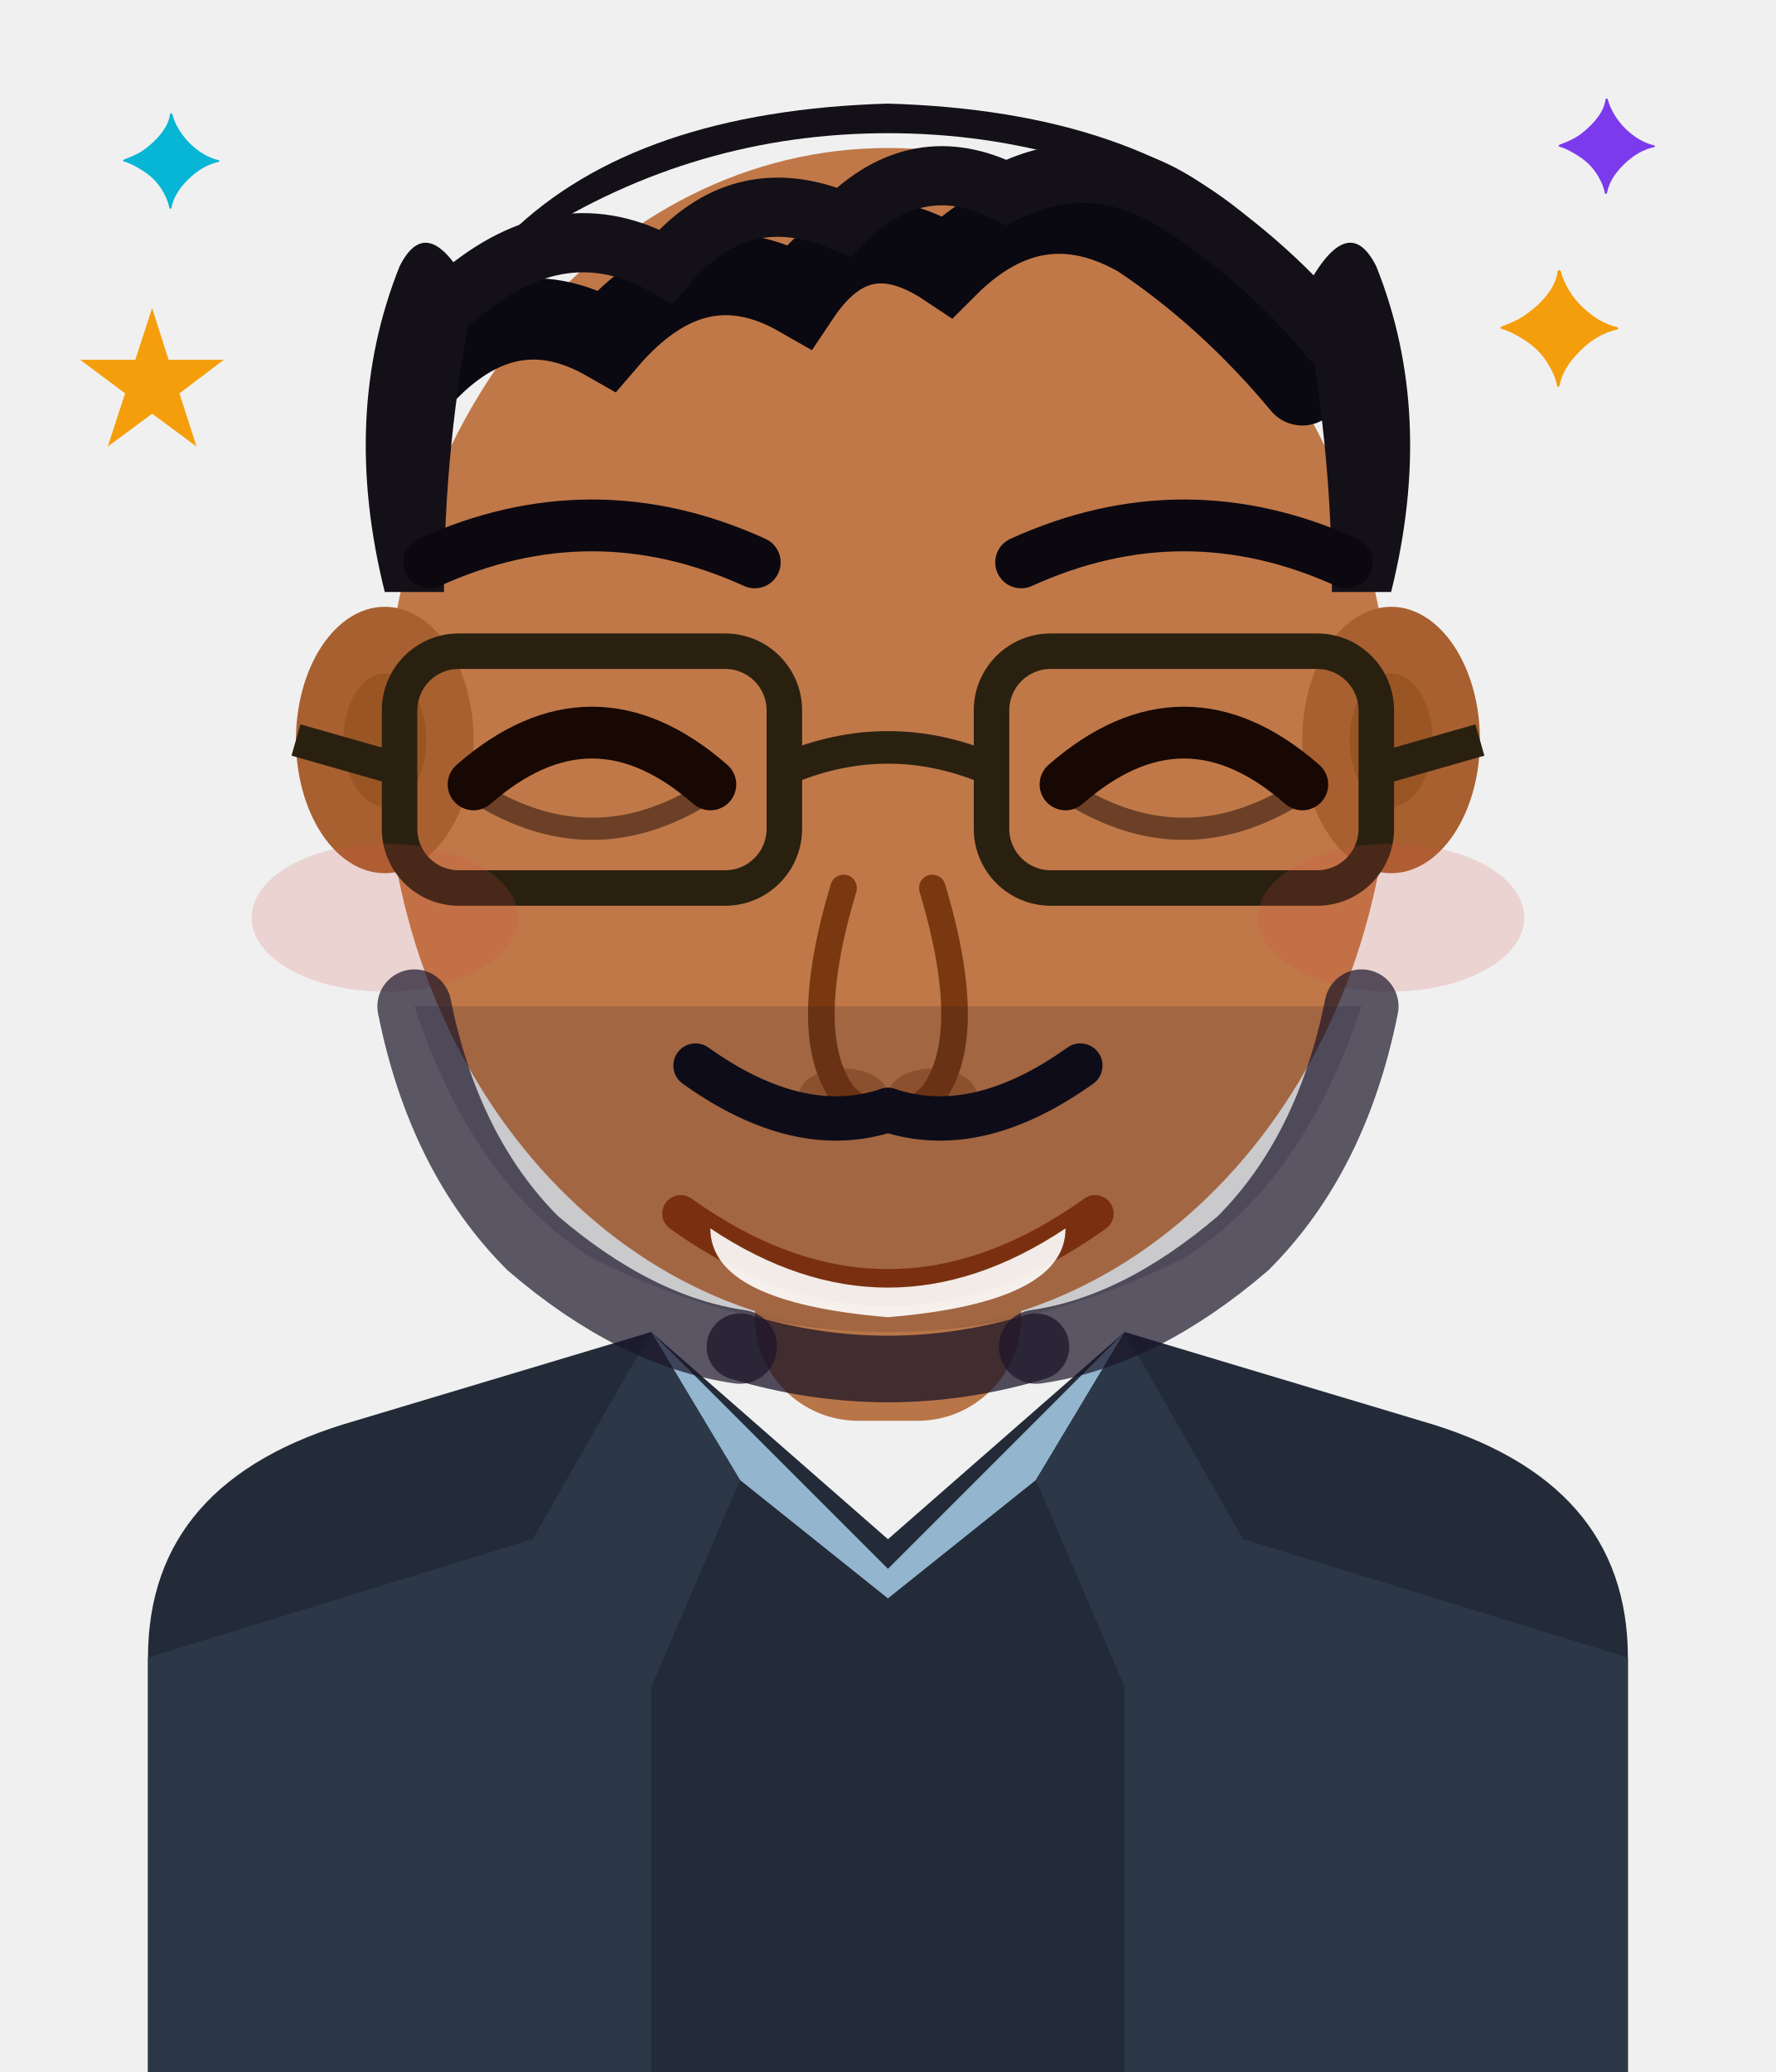
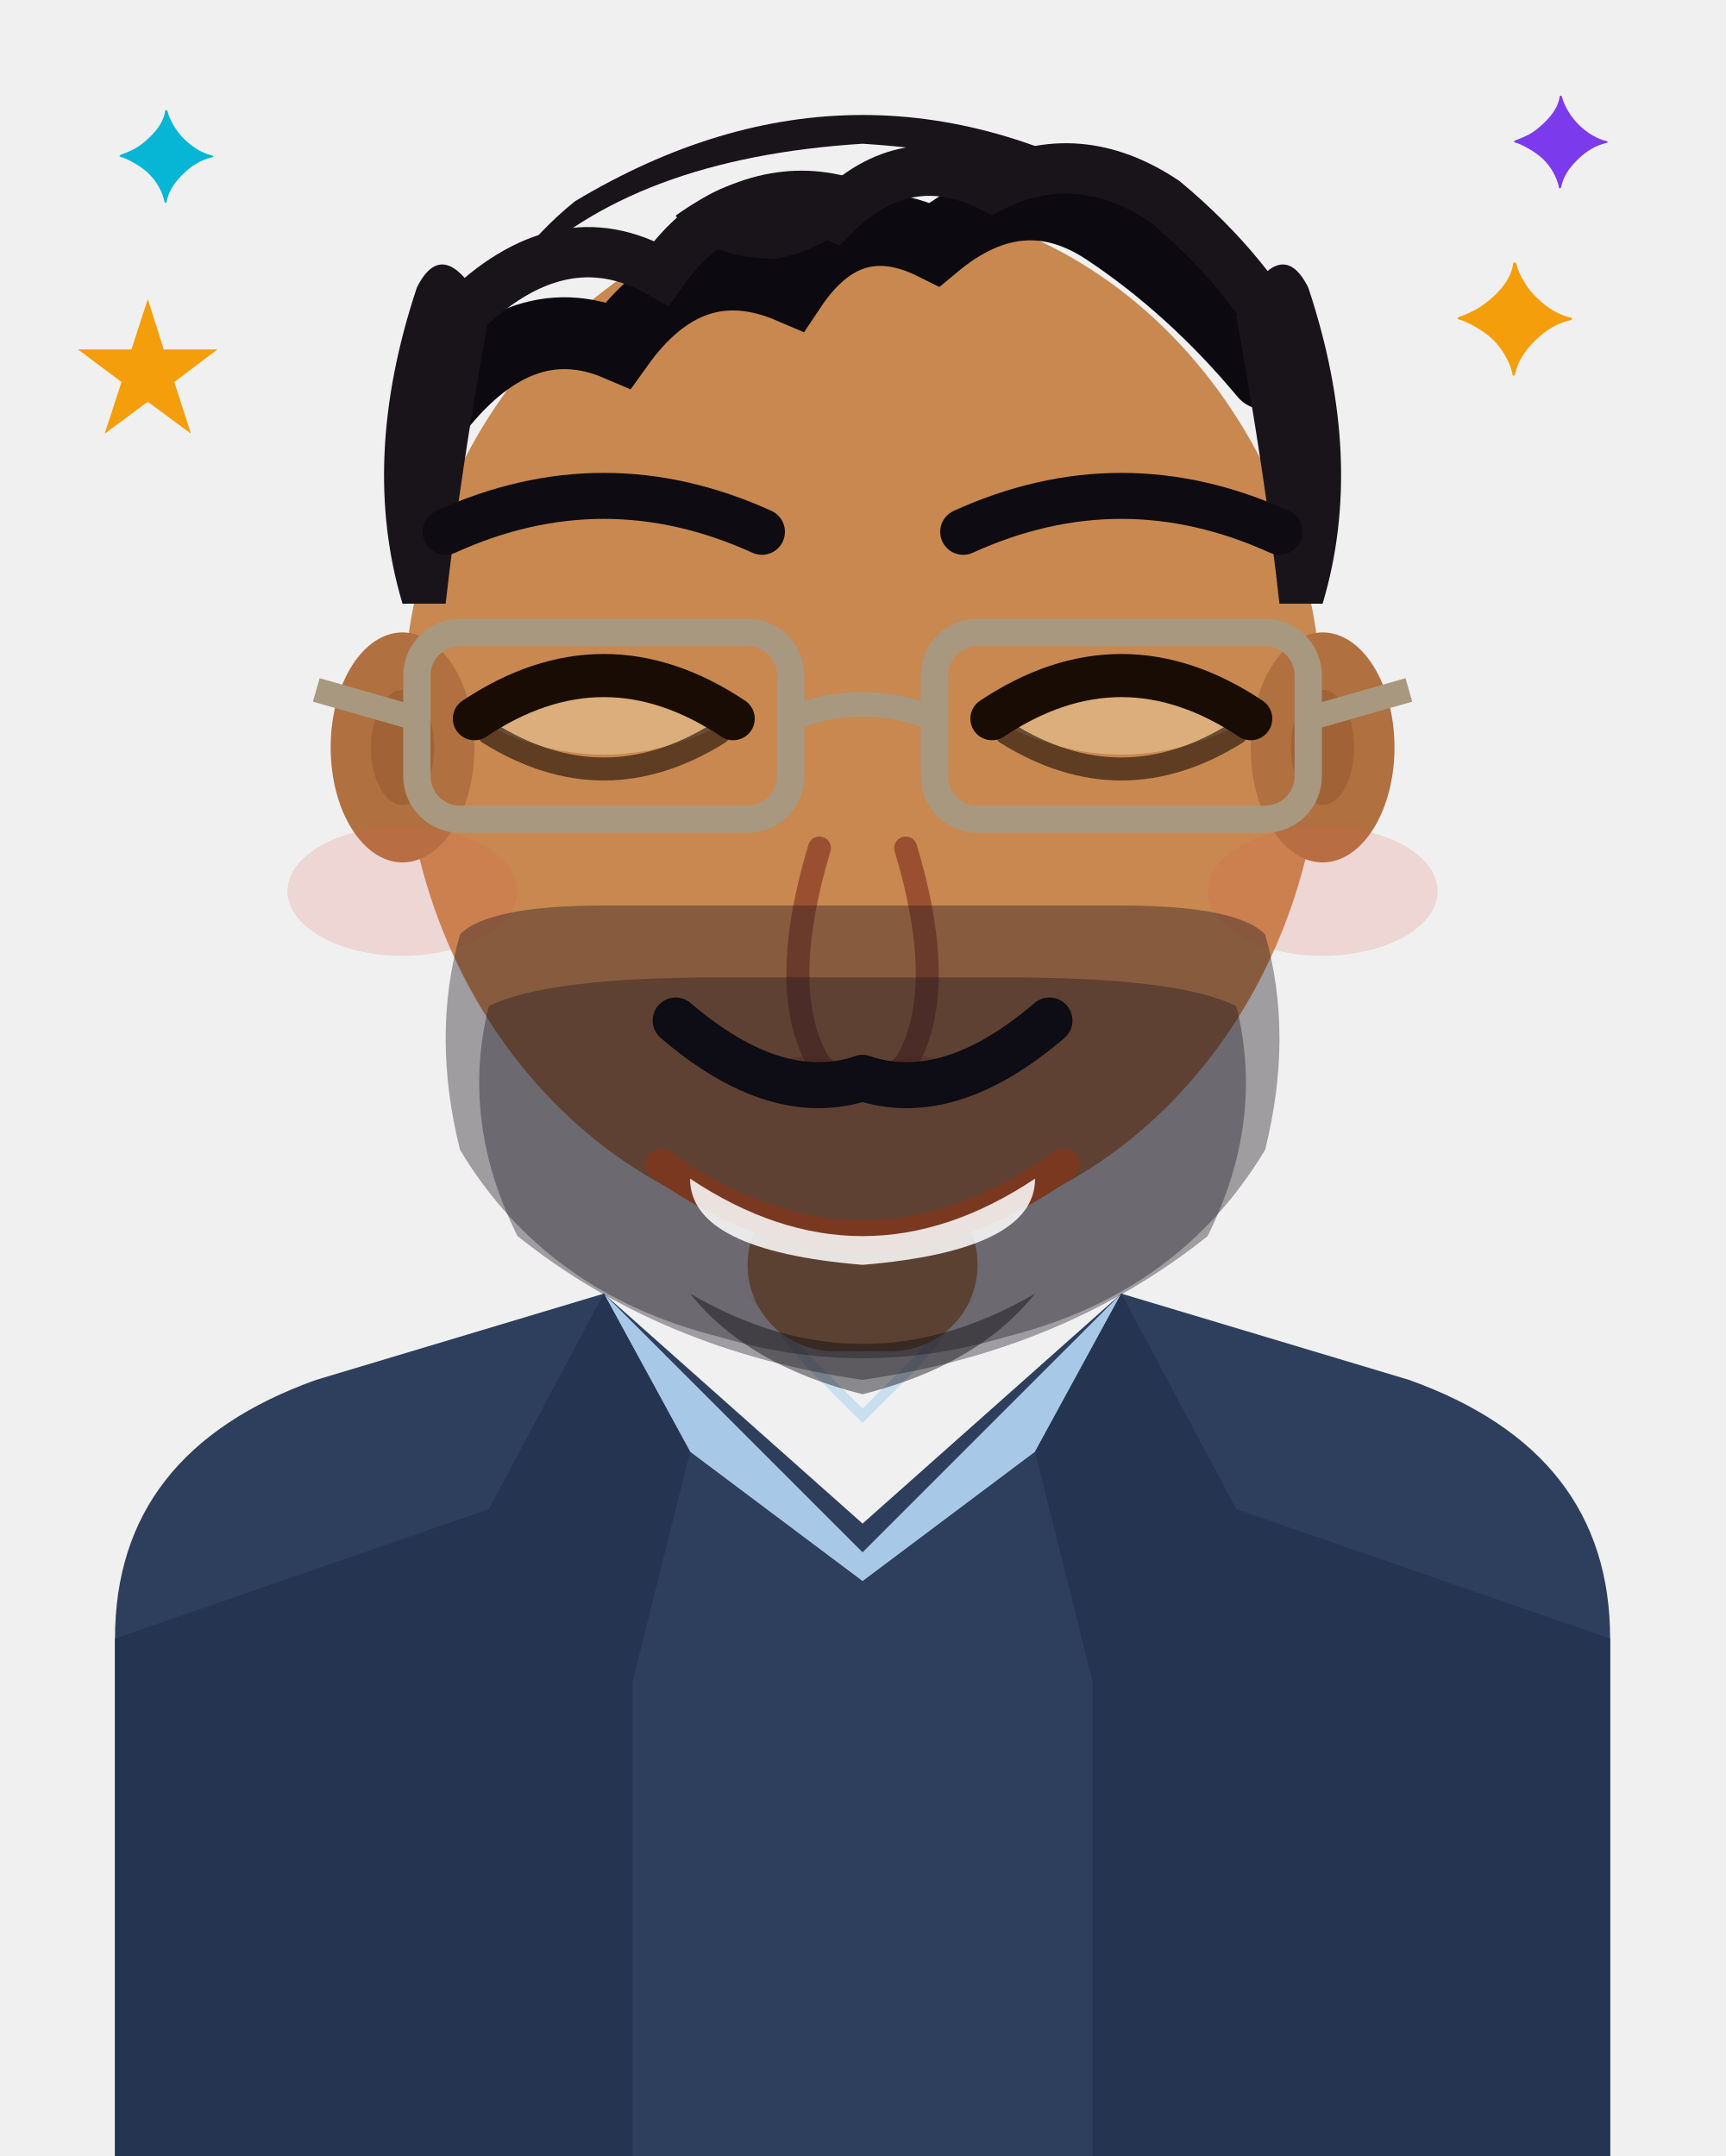
- <svg xmlns="http://www.w3.org/2000/svg" viewBox="0 0 120 140" width="120" height="140">
+ <svg xmlns="http://www.w3.org/2000/svg" viewBox="0 0 120 150" width="120" height="150">
  <defs>
    <style>
      .av{animation:bounce .7s ease-in-out infinite alternate;}
      .s1{animation:pop 1.4s ease-in-out infinite;}
      .s2{animation:pop 1.4s .47s ease-in-out infinite;}
      .s3{animation:pop 1.4s .94s ease-in-out infinite;}
      @keyframes bounce{0%{transform:translateY(0) rotate(-1deg);}100%{transform:translateY(-6px) rotate(1deg);}}
      @keyframes pop{0%,100%{opacity:1;transform:scale(1);}50%{opacity:.1;transform:scale(.5);}}
    </style>
  </defs>
  <text x="5" y="30" font-size="13" class="s1" fill="#f59e0b">★</text>
  <text x="101" y="26" font-size="11" class="s2" fill="#f59e0b">✦</text>
  <text x="105" y="13" font-size="9" class="s3" fill="#7c3aed">✦</text>
  <text x="8" y="14" font-size="9" class="s2" fill="#06b6d4">✦</text>
  <g class="av">
-     <path d="M10 140 L10 112 Q10 100 24 96 L44 90 L60 104 L76 90 L96 96 Q110 100 110 112 L110 140 Z" fill="#232b38" />
-     <path d="M44 90 L60 106 L76 90 L70 100 L60 108 L50 100 Z" fill="#93b5ce" />
-     <path d="M44 90 L36 104 L10 112 L10 140 L44 140 L44 114 L50 100 Z" fill="#2c3848" />
-     <path d="M76 90 L84 104 L110 112 L110 140 L76 140 L76 114 L70 100 Z" fill="#2c3848" />
-     <rect x="51" y="82" width="18" height="14" rx="7" fill="#b87548" />
-     <ellipse cx="60" cy="50" rx="34" ry="40" fill="#c07848" />
-     <ellipse cx="26" cy="50" rx="6" ry="9" fill="#a86030" />
-     <ellipse cx="94" cy="50" rx="6" ry="9" fill="#a86030" />
-     <ellipse cx="26" cy="50" rx="2.8" ry="4.5" fill="#8a4818" opacity="0.45" />
-     <ellipse cx="94" cy="50" rx="2.8" ry="4.5" fill="#8a4818" opacity="0.45" />
-     <path d="M26 40 Q26 8 60 7 Q94 8 94 40 Q94 24 84 16 Q73 9 60 9 Q47 9 36 16 Q26 24 26 40 Z" fill="#141018" />
-     <path d="M28 26 Q34 19 41 23 Q47 16 54 20 Q58 14 64 18 Q70 12 77 16 Q83 20 88 26" fill="none" stroke="#0a0810" stroke-width="5.5" stroke-linecap="round" />
-     <path d="M31 20 Q38 14 45 18 Q50 12 57 15 Q62 10 68 13 Q74 10 80 14 Q86 18 90 23" fill="none" stroke="#141018" stroke-width="4" stroke-linecap="round" />
-     <path d="M26 40 Q23 28 27 18 Q29 14 32 20 Q30 30 30 40 Z" fill="#141018" />
-     <path d="M94 40 Q97 28 93 18 Q91 14 88 20 Q90 30 90 40 Z" fill="#141018" />
-     <rect x="27" y="44" width="26" height="16" rx="4" fill="none" stroke="#2a2010" stroke-width="2.4" />
-     <rect x="67" y="44" width="26" height="16" rx="4" fill="none" stroke="#2a2010" stroke-width="2.4" />
-     <path d="M53 52 Q60 49 67 52" stroke="#2a2010" stroke-width="2.2" fill="none" stroke-linecap="round" />
-     <line x1="27" y1="52" x2="20" y2="50" stroke="#2a2010" stroke-width="2.2" />
-     <line x1="93" y1="52" x2="100" y2="50" stroke="#2a2010" stroke-width="2.2" />
-     <path d="M32 53 Q40 46 48 53" stroke="#180804" stroke-width="3.5" fill="none" stroke-linecap="round" />
-     <path d="M72 53 Q80 46 88 53" stroke="#180804" stroke-width="3.5" fill="none" stroke-linecap="round" />
-     <path d="M33 54 Q40 58 47 54" stroke="#180804" stroke-width="1.5" fill="none" stroke-linecap="round" opacity="0.5" />
-     <path d="M73 54 Q80 58 87 54" stroke="#180804" stroke-width="1.5" fill="none" stroke-linecap="round" opacity="0.5" />
-     <ellipse cx="26" cy="62" rx="9" ry="5" fill="#d05040" opacity="0.18" />
-     <ellipse cx="94" cy="62" rx="9" ry="5" fill="#d05040" opacity="0.18" />
-     <path d="M29 38 Q40 33 51 38" stroke="#0c0810" stroke-width="3.5" fill="none" stroke-linecap="round" />
-     <path d="M69 38 Q80 33 91 38" stroke="#0c0810" stroke-width="3.5" fill="none" stroke-linecap="round" />
-     <path d="M57 60 Q54 70 57 74 Q60 77 63 74 Q66 70 63 60" stroke="#7a3810" stroke-width="1.8" fill="none" stroke-linecap="round" />
-     <ellipse cx="57" cy="74" rx="3" ry="1.8" fill="#7a3810" opacity="0.4" />
-     <ellipse cx="63" cy="74" rx="3" ry="1.8" fill="#7a3810" opacity="0.4" />
-     <path d="M28 68 Q32 80 40 85 Q50 90 60 90 Q70 90 80 85 Q88 80 92 68" fill="#1a1428" opacity="0.18" />
-     <path d="M28 68 Q30 78 36 84 Q43 90 50 91" stroke="#1a1428" stroke-width="5" fill="none" stroke-linecap="round" opacity="0.7" />
-     <path d="M92 68 Q90 78 84 84 Q77 90 70 91" stroke="#1a1428" stroke-width="5" fill="none" stroke-linecap="round" opacity="0.7" />
-     <path d="M50 91 Q60 94 70 91" stroke="#1a1428" stroke-width="4.5" fill="none" stroke-linecap="round" opacity="0.75" />
-     <path d="M47 72 Q54 77 60 75" stroke="#0e0c18" stroke-width="3" fill="none" stroke-linecap="round" />
-     <path d="M60 75 Q66 77 73 72" stroke="#0e0c18" stroke-width="3" fill="none" stroke-linecap="round" />
-     <path d="M46 82 Q60 92 74 82" stroke="#7a3010" stroke-width="2.5" fill="none" stroke-linecap="round" />
-     <path d="M48 83 Q60 91 72 83 Q72 88 60 89 Q48 88 48 83 Z" fill="white" opacity="0.9" />
+     <path d="M8 150 L8 114 Q8 101 22 96 L42 90 L60 106 L78 90 L98 96 Q112 101 112 114 L112 150 Z" fill="#2d3f5c" />
+     <path d="M42 90 L60 108 L78 90 L72 101 L60 110 L48 101 Z" fill="#a8c8e8" />
+     <path d="M42 90 L34 105 L8 114 L8 150 L44 150 L44 117 L48 101 Z" fill="#253450" />
+     <path d="M78 90 L86 105 L112 114 L112 150 L76 150 L76 117 L72 101 Z" fill="#253450" />
+     <path d="M52 90 L60 98 L68 90 L64 95 L60 99 L56 95 Z" fill="#c8dff0" />
+     <rect x="52" y="82" width="16" height="12" rx="6" fill="#c08850" />
+     <ellipse cx="60" cy="50" rx="32" ry="36" fill="#c88850" />
+     <ellipse cx="28" cy="52" rx="5" ry="8" fill="#b07040" />
+     <ellipse cx="92" cy="52" rx="5" ry="8" fill="#b07040" />
+     <ellipse cx="28" cy="52" rx="2.2" ry="4" fill="#8a5028" opacity="0.4" />
+     <ellipse cx="92" cy="52" rx="2.2" ry="4" fill="#8a5028" opacity="0.4" />
+     <path d="M28 42 Q28 12 60 10 Q92 12 92 42 Q90 22 80 14 Q70 8 60 8 Q50 8 40 14 Q30 22 28 42 Z" fill="#18141a" />
+     <path d="M30 29 Q36 21 43 24 Q48 17 55 20 Q59 14 65 17 Q71 12 77 16 Q83 20 88 26" fill="none" stroke="#0c0a10" stroke-width="5" stroke-linecap="round" />
+     <path d="M32 22 Q39 15 46 19 Q51 12 58 15 Q63 10 69 13 Q75 10 81 14 Q87 19 90 25" fill="none" stroke="#18141a" stroke-width="3.5" stroke-linecap="round" />
+     <path d="M47 15 Q54 10 61 13 Q59 17 54 18 Q49 18 47 15 Z" fill="#18141a" />
+     <path d="M28 42 Q25 32 29 20 Q31 16 34 22 Q32 33 31 42 Z" fill="#18141a" />
+     <path d="M92 42 Q95 32 91 20 Q89 16 86 22 Q88 33 89 42 Z" fill="#18141a" />
+     <path d="M31 37 Q42 32 53 37" stroke="#0e0c12" stroke-width="3.2" fill="none" stroke-linecap="round" />
+     <path d="M67 37 Q78 32 89 37" stroke="#0e0c12" stroke-width="3.2" fill="none" stroke-linecap="round" />
+     <path d="M33 50 Q42 44 51 50 Q42 55 33 50 Z" fill="#e8c898" opacity="0.6" />
+     <path d="M33 50 Q42 44 51 50" stroke="#180c04" stroke-width="3" fill="none" stroke-linecap="round" />
+     <path d="M34 51 Q42 56 50 51" stroke="#180c04" stroke-width="1.6" fill="none" stroke-linecap="round" opacity="0.6" />
+     <path d="M69 50 Q78 44 87 50 Q78 55 69 50 Z" fill="#e8c898" opacity="0.6" />
+     <path d="M69 50 Q78 44 87 50" stroke="#180c04" stroke-width="3" fill="none" stroke-linecap="round" />
+     <path d="M70 51 Q78 56 86 51" stroke="#180c04" stroke-width="1.6" fill="none" stroke-linecap="round" opacity="0.6" />
+     <rect x="29" y="44" width="26" height="13" rx="3" fill="none" stroke="#a89880" stroke-width="1.9" />
+     <rect x="65" y="44" width="26" height="13" rx="3" fill="none" stroke="#a89880" stroke-width="1.9" />
+     <path d="M55 50 Q60 48 65 50" stroke="#a89880" stroke-width="1.7" fill="none" />
+     <line x1="29" y1="50" x2="22" y2="48" stroke="#a89880" stroke-width="1.7" />
+     <line x1="91" y1="50" x2="98" y2="48" stroke="#a89880" stroke-width="1.7" />
+     <ellipse cx="28" cy="62" rx="8" ry="4.5" fill="#e06050" opacity="0.18" />
+     <ellipse cx="92" cy="62" rx="8" ry="4.5" fill="#e06050" opacity="0.18" />
+     <path d="M57 59 Q54 69 57 74 Q60 77 63 74 Q66 69 63 59" stroke="#9a5030" stroke-width="1.6" fill="none" stroke-linecap="round" />
+     <ellipse cx="56" cy="75" rx="2.8" ry="1.5" fill="#8a4020" opacity="0.35" />
+     <ellipse cx="64" cy="75" rx="2.8" ry="1.5" fill="#8a4020" opacity="0.35" />
+     <path d="M32 65 Q34 63 42 63 Q50 63 60 63 Q70 63 78 63 Q86 63 88 65              Q90 72 88 80 Q82 90 70 93 Q60 96 50 93 Q38 90 32 80 Q30 72 32 65 Z" fill="#1c1620" opacity="0.38" />
+     <path d="M34 70 Q38 68 50 68 Q60 68 70 68 Q82 68 86 70              Q88 78 84 86 Q74 94 60 96 Q46 94 36 86 Q32 78 34 70 Z" fill="#1a1420" opacity="0.38" />
+     <path d="M48 90 Q60 97 72 90 Q68 95 60 97 Q52 95 48 90 Z" fill="#0e0c12" opacity="0.45" />
+     <path d="M47 71 Q54 77 60 75" stroke="#0e0c14" stroke-width="3.2" fill="none" stroke-linecap="round" />
+     <path d="M60 75 Q66 77 73 71" stroke="#0e0c14" stroke-width="3.2" fill="none" stroke-linecap="round" />
+     <path d="M46 81 Q60 91 74 81" stroke="#7a3820" stroke-width="2.2" fill="none" stroke-linecap="round" />
+     <path d="M48 82 Q60 90 72 82 Q72 87 60 88 Q48 87 48 82 Z" fill="white" opacity="0.85" />
  </g>
</svg>
